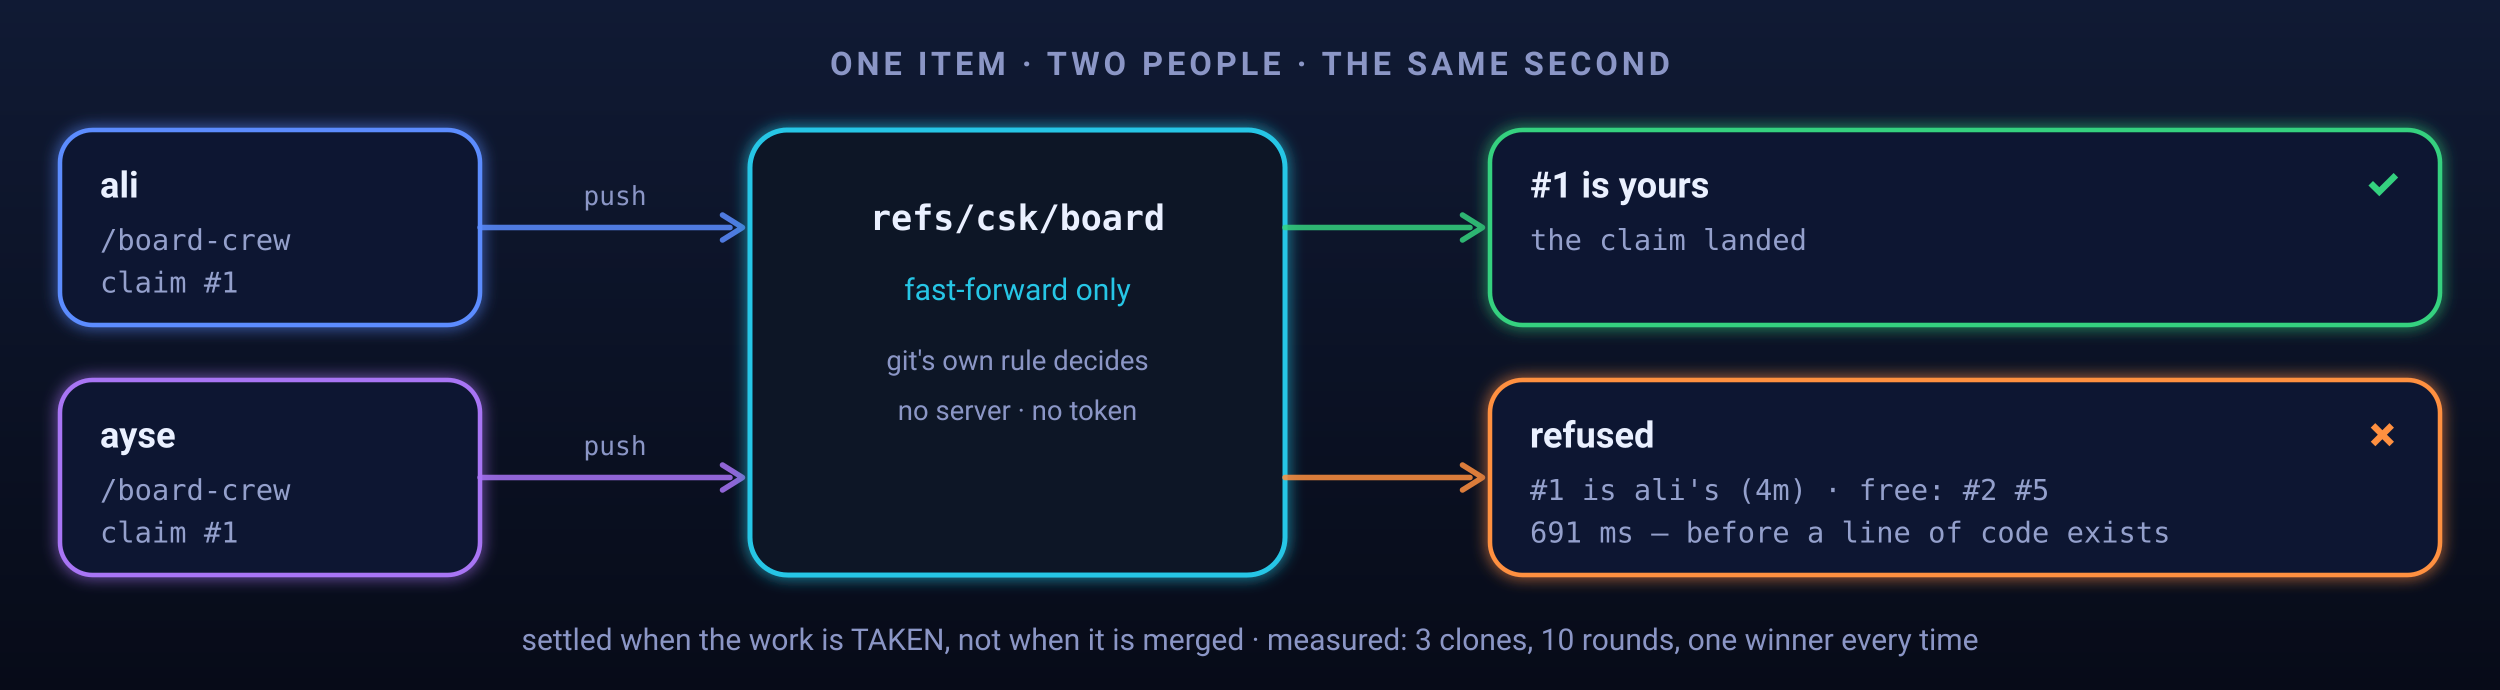
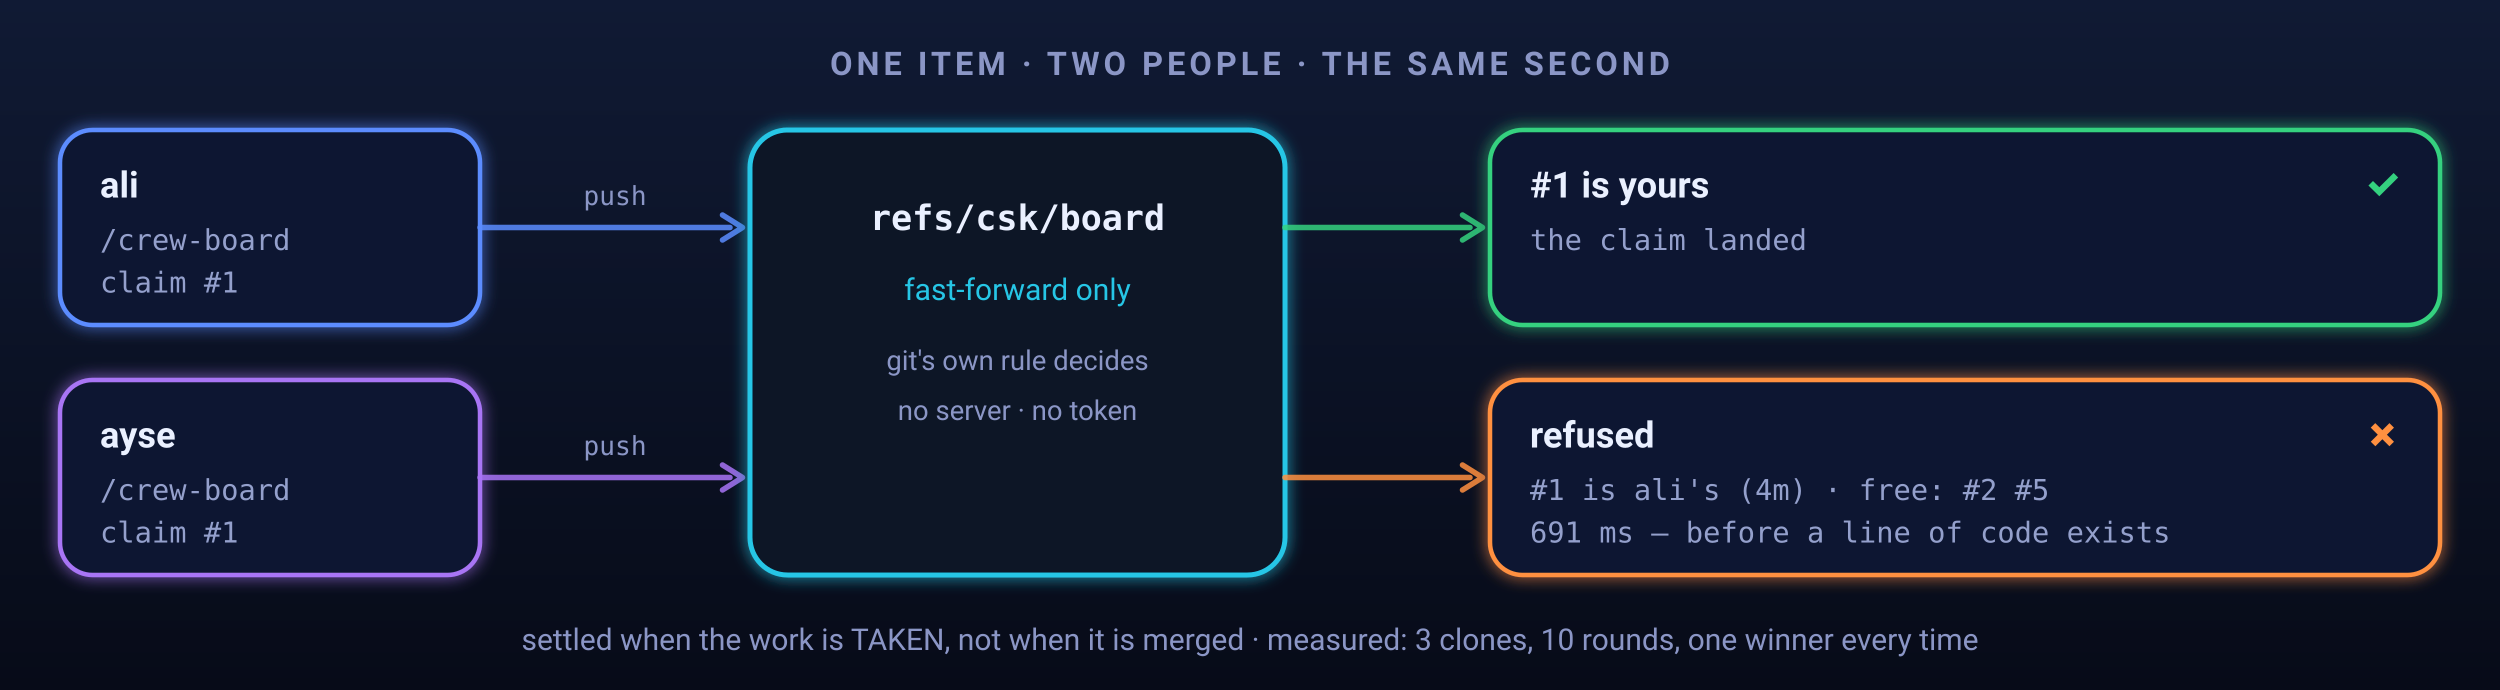
<svg xmlns="http://www.w3.org/2000/svg" viewBox="0 0 1000 276" font-family="'Segoe UI',system-ui,-apple-system,Roboto,Helvetica,Arial,sans-serif" role="img" aria-label="Claude Starter Kit — the board claim race">
  <defs>
    <linearGradient id="bbg" x1="0" y1="0" x2="0" y2="1">
      <stop offset="0" stop-color="#101a34" />
      <stop offset="1" stop-color="#070b18" />
    </linearGradient>
    <filter id="bglow" x="-60%" y="-60%" width="220%" height="220%">
      <feGaussianBlur stdDeviation="3" result="b" />
      <feMerge>
        <feMergeNode in="b" />
        <feMergeNode in="SourceGraphic" />
      </feMerge>
    </filter>
  </defs>
  <rect width="1000" height="276" fill="url(#bbg)" />
  <text x="500.0" y="30" text-anchor="middle" font-size="13" font-weight="700" fill="#8b96c6" letter-spacing="1.6">ONE ITEM · TWO PEOPLE · THE SAME SECOND</text>
  <rect x="24" y="52" width="168" height="78" rx="13" fill="#0f1830" stroke="#5b8cff" stroke-width="1.8" filter="url(#bglow)" />
  <text x="40" y="79" font-size="14.5" font-weight="700" fill="#eaf0ff">ali</text>
-   <text x="40" y="100" font-size="11.5" fill="#94a0cc" font-family="ui-monospace,Menlo,monospace">/board-crew</text>
+   <text x="40" y="100" font-size="11.5" fill="#94a0cc" font-family="ui-monospace,Menlo,monospace">/crew-board</text>
  <text x="40" y="117" font-size="11.5" fill="#94a0cc" font-family="ui-monospace,Menlo,monospace">claim #1</text>
  <rect x="24" y="152" width="168" height="78" rx="13" fill="#0f1830" stroke="#a874f5" stroke-width="1.8" filter="url(#bglow)" />
  <text x="40" y="179" font-size="14.5" font-weight="700" fill="#eaf0ff">ayse</text>
-   <text x="40" y="200" font-size="11.5" fill="#94a0cc" font-family="ui-monospace,Menlo,monospace">/board-crew</text>
+   <text x="40" y="200" font-size="11.5" fill="#94a0cc" font-family="ui-monospace,Menlo,monospace">/crew-board</text>
  <text x="40" y="217" font-size="11.5" fill="#94a0cc" font-family="ui-monospace,Menlo,monospace">claim #1</text>
  <path d="M192,91.0 L292,91.0" stroke="#5b8cff" stroke-opacity="0.85" stroke-width="2.2" stroke-linecap="round" />
  <path d="M289,86.0 L297,91.0 L289,96.0" fill="none" stroke="#5b8cff" stroke-opacity="0.85" stroke-width="2.2" stroke-linecap="round" stroke-linejoin="round" />
  <text x="246.0" y="82.0" text-anchor="middle" font-size="10.5" fill="#8b96c6" font-family="ui-monospace,Menlo,monospace">push</text>
  <path d="M192,191.0 L292,191.0" stroke="#a874f5" stroke-opacity="0.85" stroke-width="2.2" stroke-linecap="round" />
  <path d="M289,186.0 L297,191.0 L289,196.0" fill="none" stroke="#a874f5" stroke-opacity="0.85" stroke-width="2.2" stroke-linecap="round" stroke-linejoin="round" />
  <text x="246.0" y="182.0" text-anchor="middle" font-size="10.5" fill="#8b96c6" font-family="ui-monospace,Menlo,monospace">push</text>
  <rect x="300" y="52" width="214" height="178" rx="15" fill="#0d1526" stroke="#26c6e6" stroke-width="2" filter="url(#bglow)" />
  <text x="407.0" y="92" text-anchor="middle" font-size="14" font-weight="800" fill="#eaf0ff" font-family="ui-monospace,Menlo,monospace">refs/csk/board</text>
  <text x="407.0" y="120" text-anchor="middle" font-size="12" fill="#26c6e6">fast-forward only</text>
  <text x="407.0" y="148" text-anchor="middle" font-size="11" fill="#8b96c6">git's own rule decides</text>
  <text x="407.0" y="168" text-anchor="middle" font-size="11" fill="#8b96c6">no server · no token</text>
  <path d="M514,91.0 L588,91.0" stroke="#34d17f" stroke-opacity="0.85" stroke-width="2.2" stroke-linecap="round" />
  <path d="M585,86.0 L593,91.0 L585,96.0" fill="none" stroke="#34d17f" stroke-opacity="0.85" stroke-width="2.2" stroke-linecap="round" stroke-linejoin="round" />
  <text x="555.0" y="82.0" text-anchor="middle" font-size="10.5" fill="#8b96c6" font-family="ui-monospace,Menlo,monospace" />
  <path d="M514,191.0 L588,191.0" stroke="#ff9040" stroke-opacity="0.85" stroke-width="2.2" stroke-linecap="round" />
  <path d="M585,186.0 L593,191.0 L585,196.0" fill="none" stroke="#ff9040" stroke-opacity="0.85" stroke-width="2.2" stroke-linecap="round" stroke-linejoin="round" />
  <text x="555.0" y="182.0" text-anchor="middle" font-size="10.5" fill="#8b96c6" font-family="ui-monospace,Menlo,monospace" />
  <rect x="596" y="52" width="380" height="78" rx="13" fill="#0f1830" stroke="#34d17f" stroke-width="1.8" filter="url(#bglow)" />
  <text x="612" y="79" font-size="14.5" font-weight="700" fill="#eaf0ff">#1 is yours</text>
  <text x="612" y="100" font-size="11.5" fill="#94a0cc" font-family="ui-monospace,Menlo,monospace">the claim landed</text>
  <text x="960" y="79" text-anchor="end" font-size="16" font-weight="800" fill="#34d17f">✓</text>
  <rect x="596" y="152" width="380" height="78" rx="13" fill="#0f1830" stroke="#ff9040" stroke-width="1.8" filter="url(#bglow)" />
  <text x="612" y="179" font-size="14.5" font-weight="700" fill="#eaf0ff">refused</text>
  <text x="612" y="200" font-size="11.5" fill="#94a0cc" font-family="ui-monospace,Menlo,monospace">#1 is ali's (4m) · free: #2 #5</text>
  <text x="612" y="217" font-size="11.5" fill="#94a0cc" font-family="ui-monospace,Menlo,monospace">691 ms — before a line of code exists</text>
  <text x="960" y="179" text-anchor="end" font-size="16" font-weight="800" fill="#ff9040">✗</text>
  <text x="500.0" y="260" text-anchor="middle" font-size="12" fill="#8b96c6">settled when the work is TAKEN, not when it is merged · measured: 3 clones, 10 rounds, one winner every time</text>
</svg>
